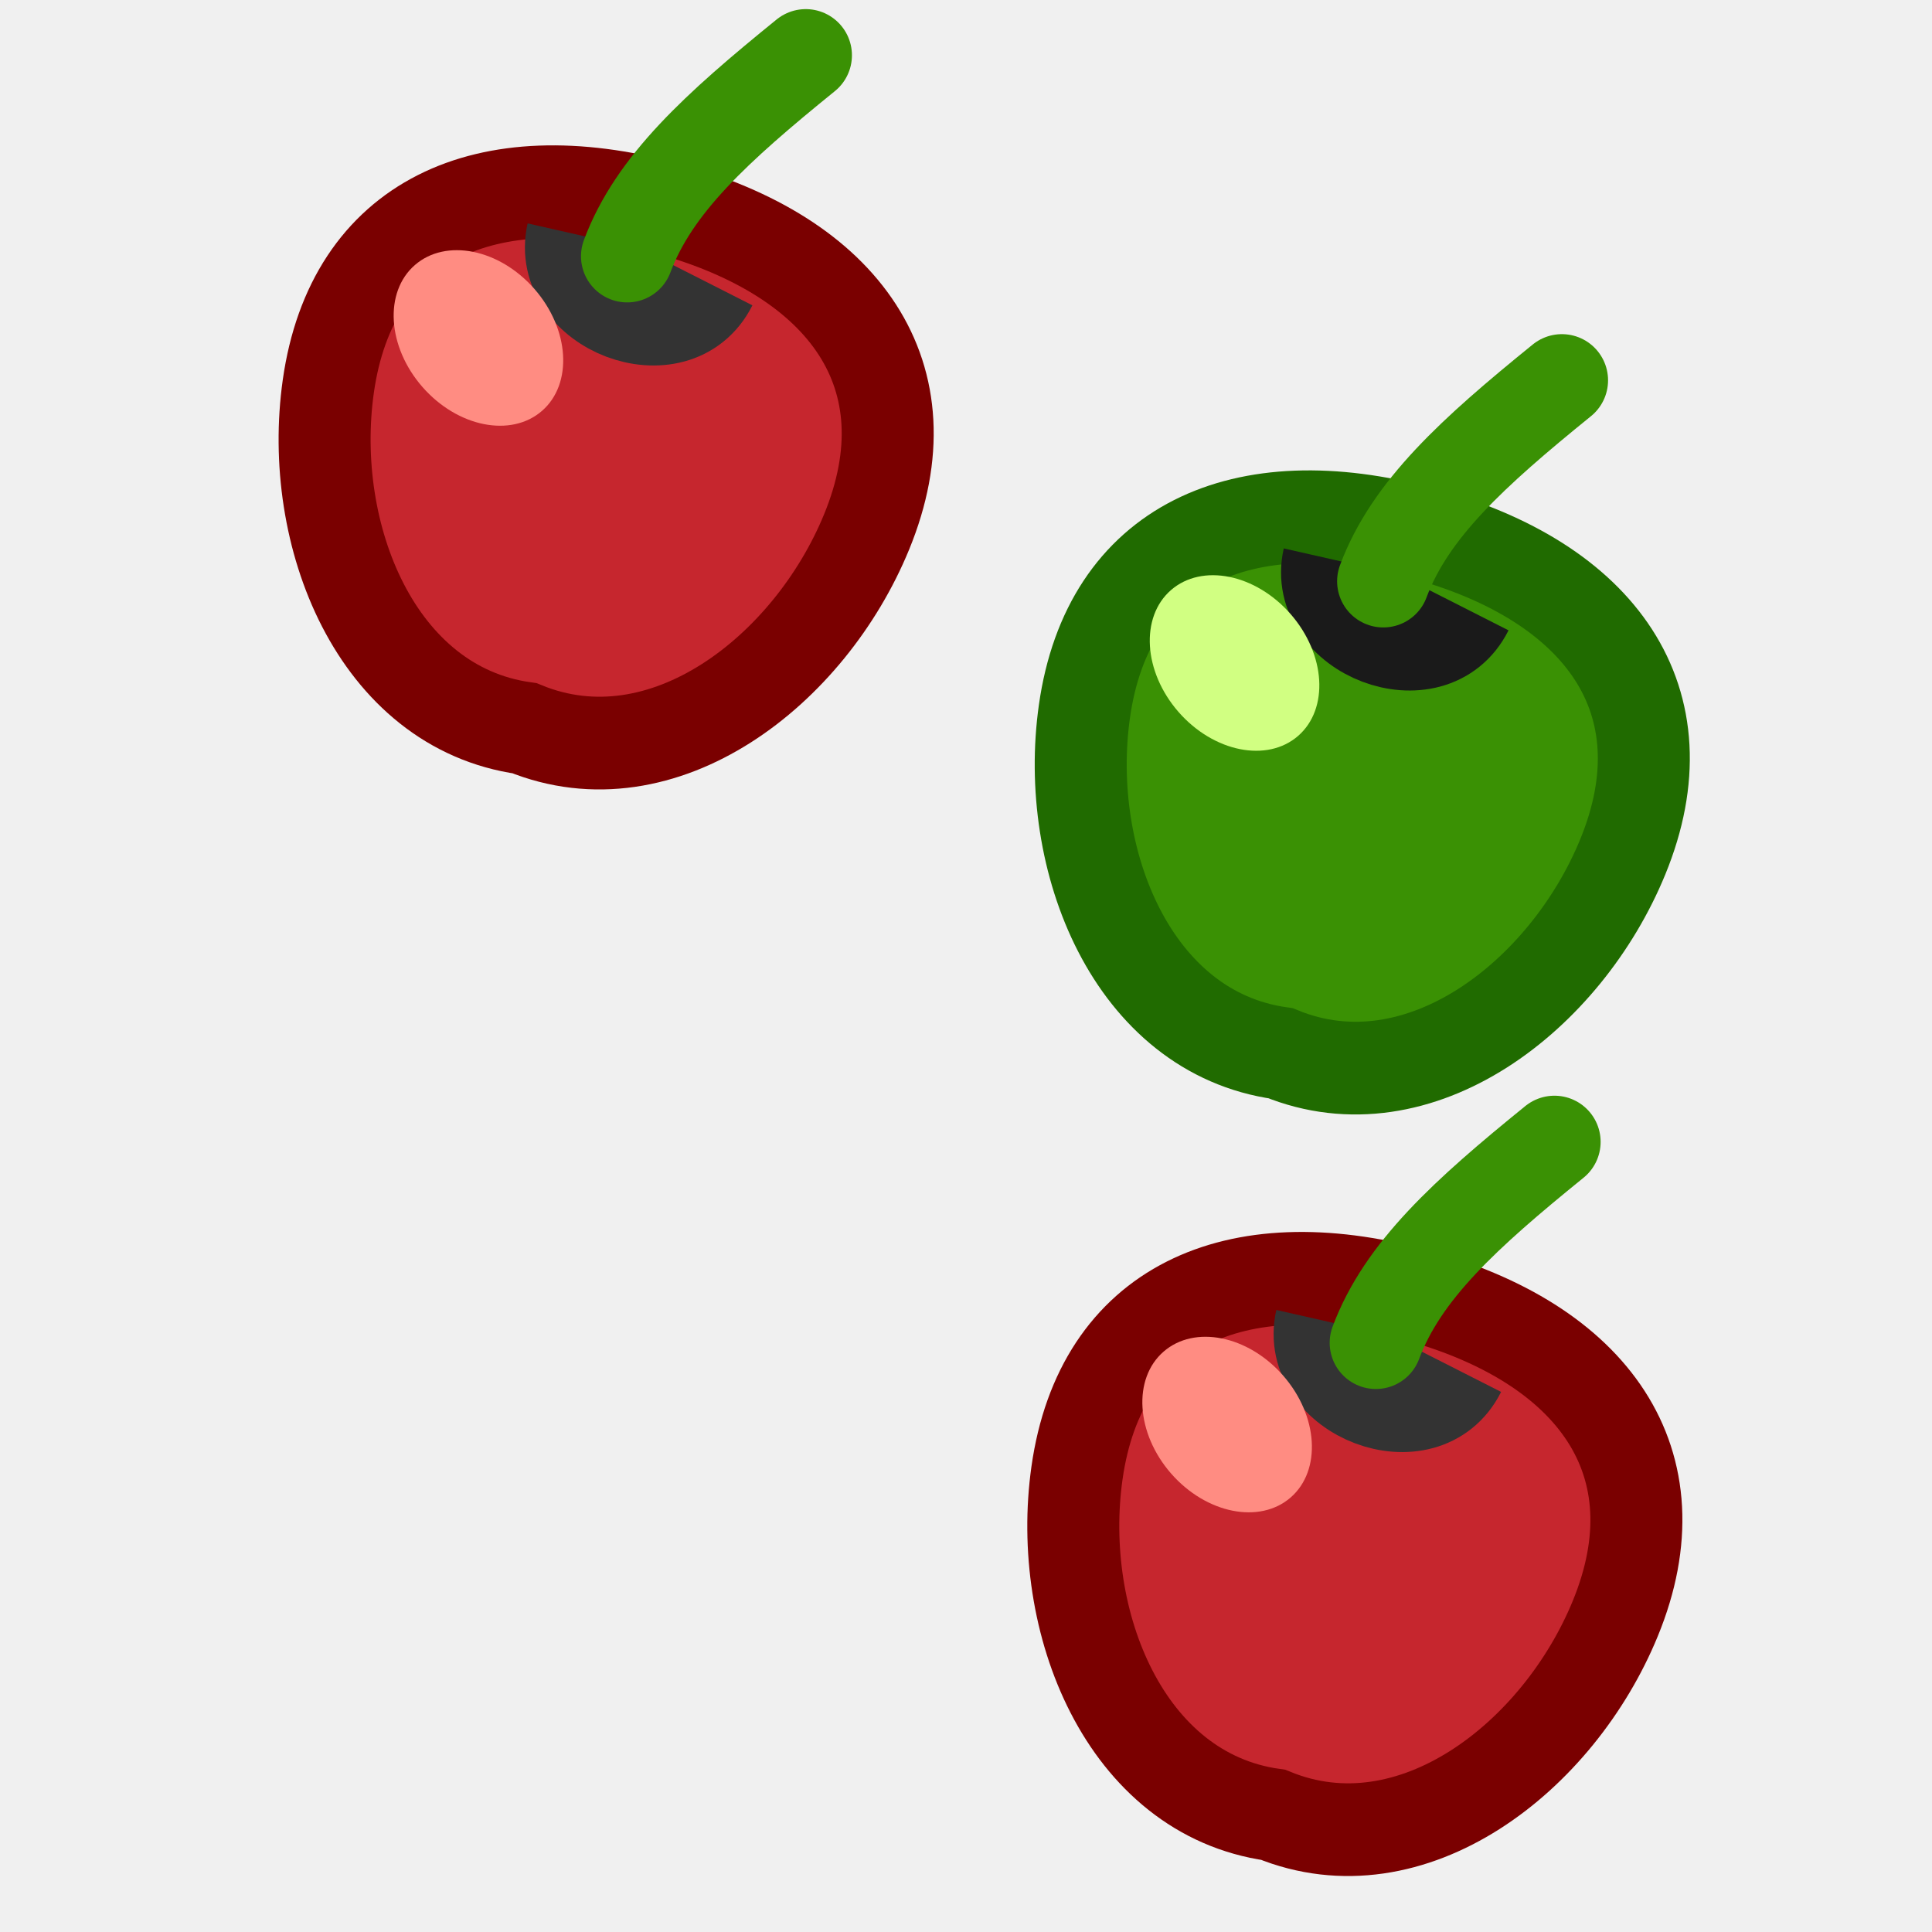
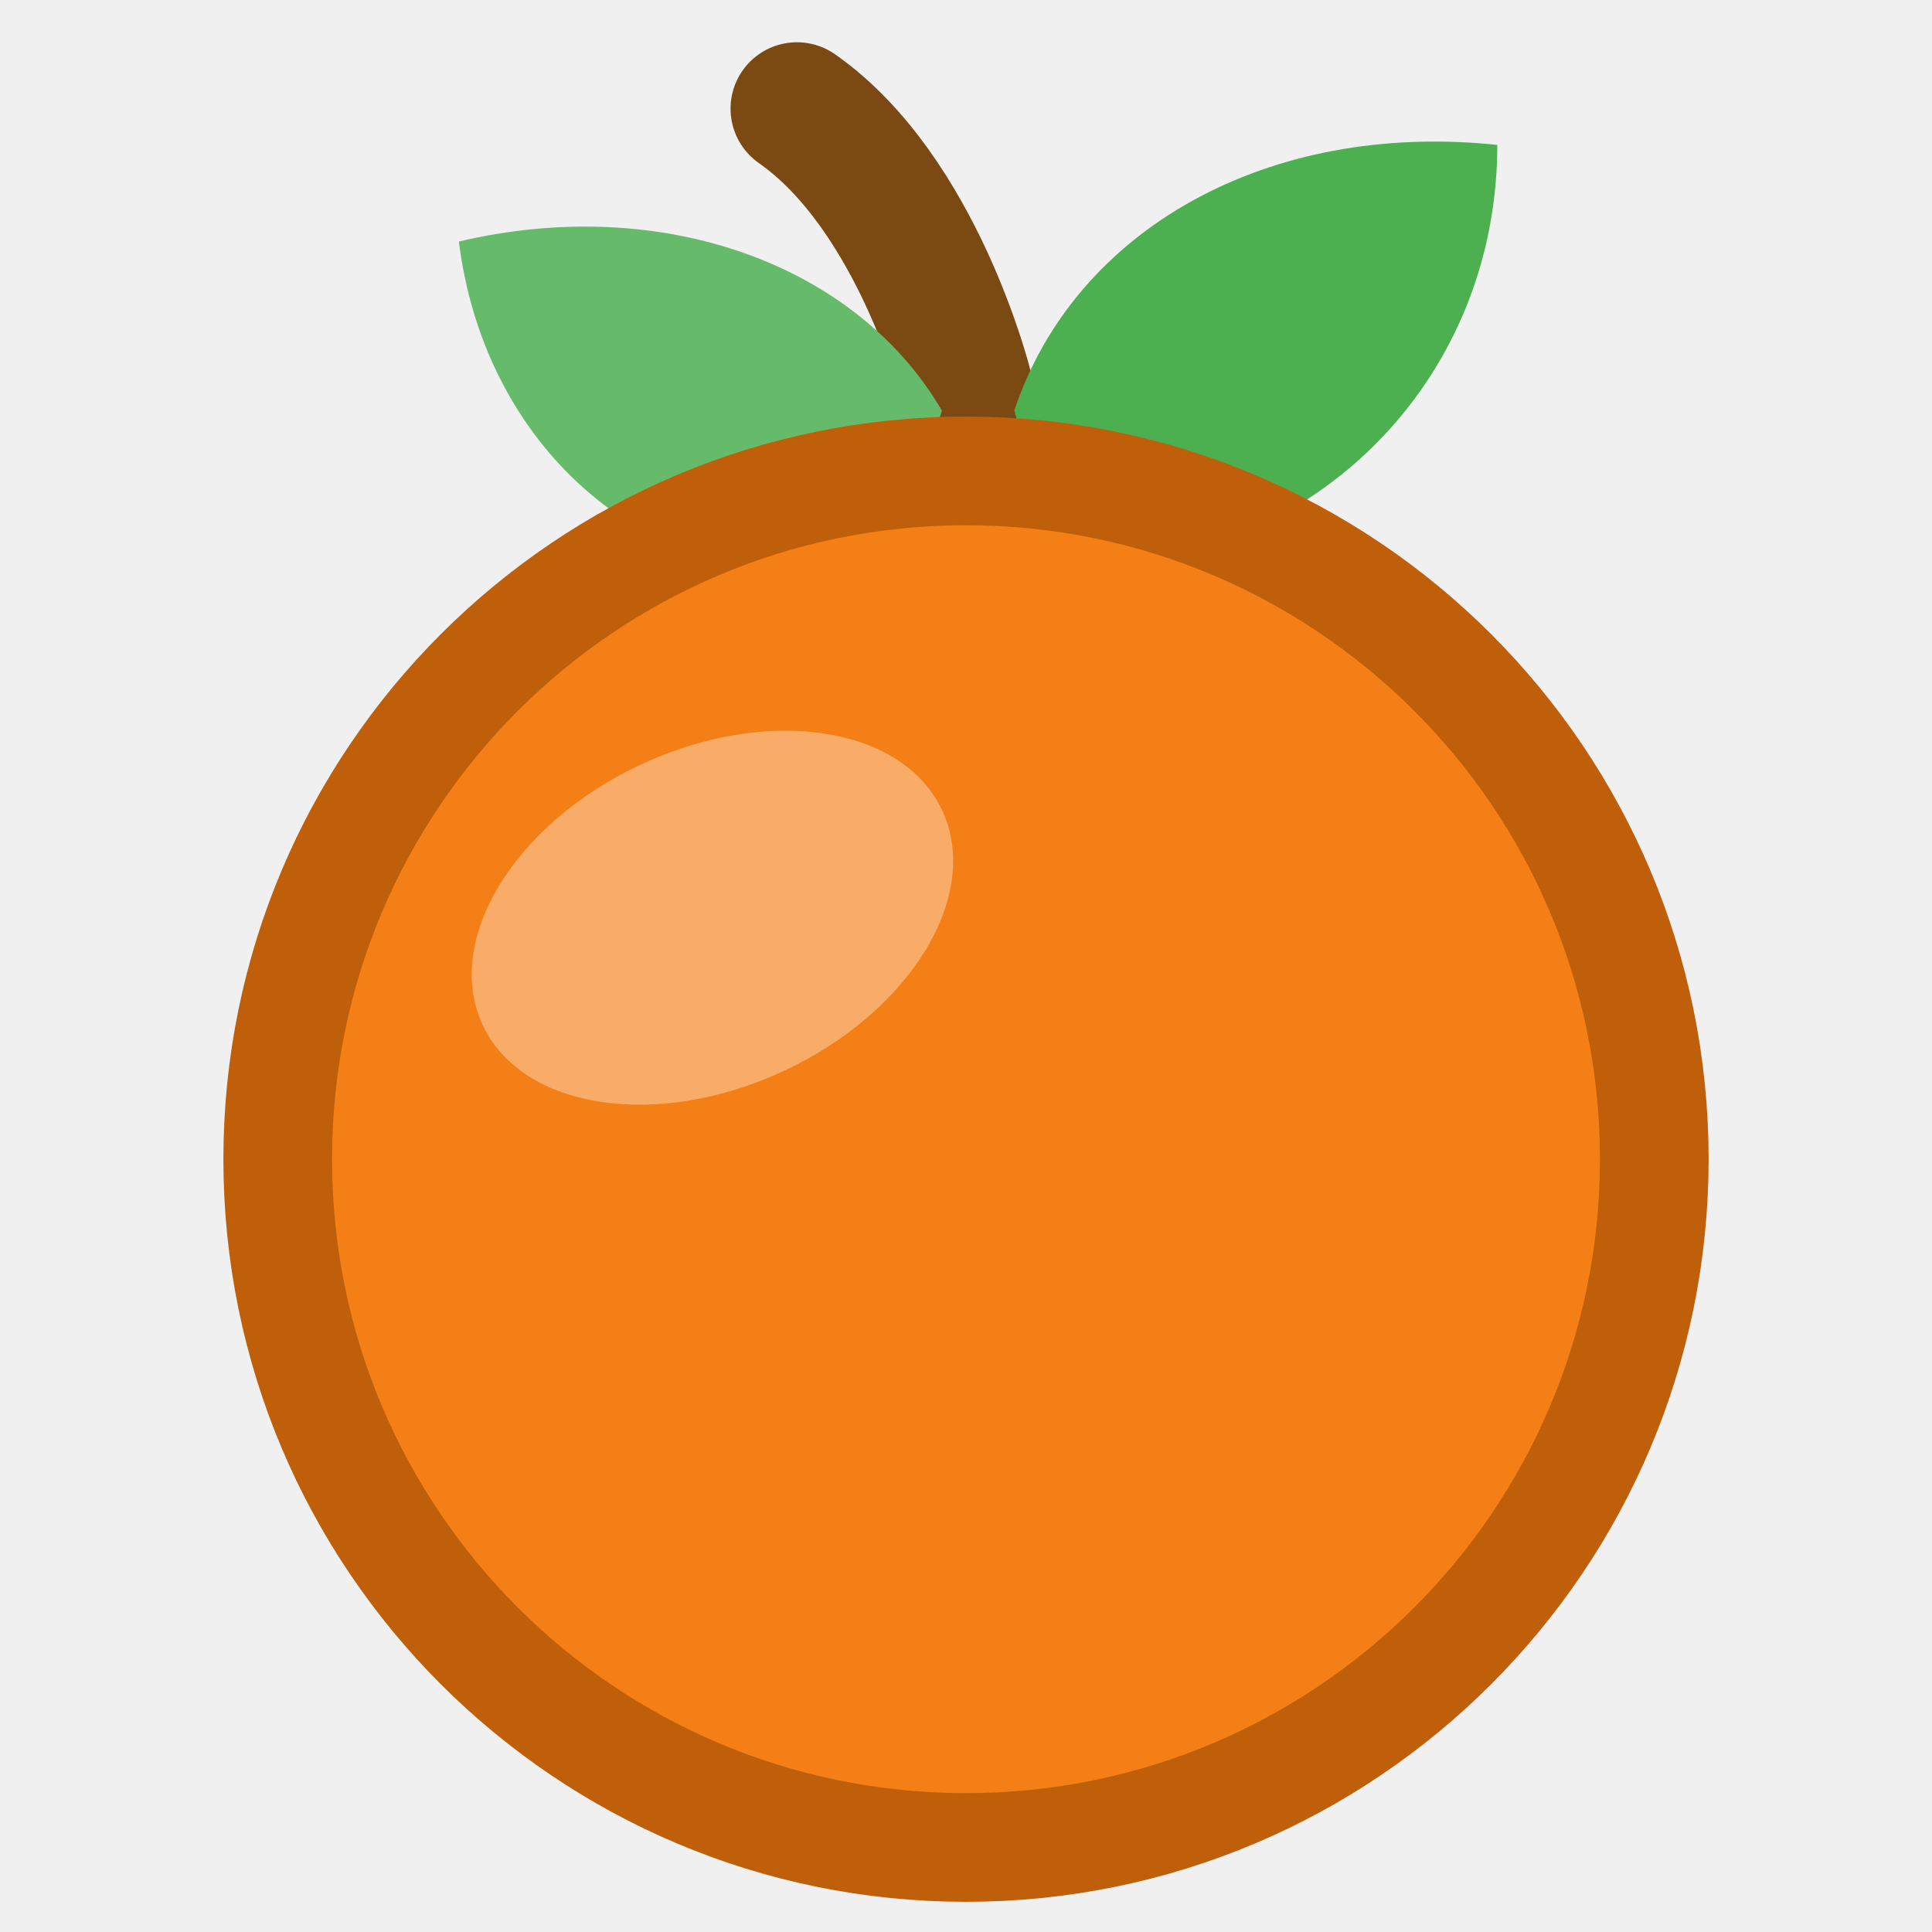
- <svg xmlns="http://www.w3.org/2000/svg" height="16" width="16" version="1.1" id="svg6">
-   <defs id="defs10">
-     <linearGradient id="G5">
-       <stop id="s9" style="stop-color:#000;stop-opacity:1" offset="0" />
-       <stop id="s10" style="stop-color:#000;stop-opacity:0" offset="1" />
-     </linearGradient>
-     <linearGradient id="G4-0">
-       <stop id="s7-3" style="stop-color:#d50f0f;stop-opacity:1" offset="0" />
-       <stop id="s8-9" style="stop-color:#860000;stop-opacity:1" offset="1" />
-     </linearGradient>
-     <linearGradient id="G2-9">
-       <stop id="s3-69" style="stop-color:#fff;stop-opacity:1" offset="0" />
-       <stop id="s4-33" style="stop-color:#fff;stop-opacity:0" offset="1" />
-     </linearGradient>
-     <linearGradient id="G1-6-5-0">
-       <stop id="s1-3-2" style="stop-color:#59a40f;stop-opacity:1" offset="0" />
-       <stop id="s2-9-9" style="stop-color:#306102;stop-opacity:1" offset="1" />
-     </linearGradient>
-   </defs>
-   <g id="g1055" transform="matrix(1.529547,0,0,1.529547,-4.293158,-2.684147)">
-     <g transform="translate(11.03655,3.061234)" style="stroke:#7a0000;stroke-opacity:1" id="g1018">
-       <g style="stroke:#7a0000;stroke-opacity:1" id="cherry2-3" transform="matrix(0.1203468,0.00521202,-0.00532923,0.1212868,-8.388063,-3.343866)">
-         <path style="fill:#c6262e;fill-opacity:1;stroke:#7a0000;stroke-width:4.135;stroke-opacity:1" id="p5-12" d="m 42.021,38.735 c -2.28,6.289 -8.636,11.671 -14.976,9.411 -6.706,-0.642 -10.134,-8.201 -9.485,-14.852 0.729,-7.471 6.64,-10.416 14.793,-8.602 8.154,1.814 12.229,6.98 9.668,14.043 z" />
-         <path style="fill:none;stroke:#333333;stroke-width:4.135;stroke-opacity:1" id="p8-9" d="m 28.224,26.012 c -0.601,3.336 4.888,5.213 6.336,2.001" />
-       </g>
-       <path style="fill:#275100;fill-opacity:0.945;stroke:#3a9104;stroke-width:0.5;stroke-linecap:round;stroke-opacity:1;stop-color:#000000" d="m -4.834,0.081 c 0.145,-0.389 0.486,-0.698 0.967,-1.088" id="path1009" />
-     </g>
-     <path d="M 5.742,3.979 A 0.524,0.403 48.879 0 1 5.094,3.85 0.524,0.403 48.879 0 1 5.053,3.19 0.524,0.403 48.879 0 1 5.701,3.32 0.524,0.403 48.879 0 1 5.742,3.979" style="opacity:1;fill:#ff8c82;fill-opacity:1;stroke:none;stroke-width:0.496;stroke-linecap:round;stroke-opacity:1;stop-color:#000000" id="path1046" />
-   </g>
-   <g id="g869" transform="matrix(1.529547,0,0,1.529547,1.968668,0.0076203)">
-     <g transform="translate(11.03655,3.061234)" style="stroke:#7a0000;stroke-opacity:1" id="g865">
-       <g style="stroke:#7a0000;stroke-opacity:1" id="g861" transform="matrix(0.1203468,0.00521202,-0.00532923,0.1212868,-8.388063,-3.343866)">
-         <path style="fill:#3a9104;fill-opacity:1;stroke:#206b00;stroke-width:4.135;stroke-opacity:1" id="path857" d="m 42.021,38.735 c -2.28,6.289 -8.636,11.671 -14.976,9.411 -6.706,-0.642 -10.134,-8.201 -9.485,-14.852 0.729,-7.471 6.64,-10.416 14.793,-8.602 8.154,1.814 12.229,6.98 9.668,14.043 z" />
-         <path style="fill:none;stroke:#1a1a1a;stroke-width:4.135;stroke-opacity:1" id="path859" d="m 28.224,26.012 c -0.601,3.336 4.888,5.213 6.336,2.001" />
-       </g>
-       <path style="fill:#275100;fill-opacity:0.945;stroke:#3a9104;stroke-width:0.5;stroke-linecap:round;stroke-opacity:1;stop-color:#000000" d="m -4.834,0.081 c 0.145,-0.389 0.486,-0.698 0.967,-1.088" id="path863" />
-     </g>
-     <path d="M 5.742,3.979 A 0.524,0.403 48.879 0 1 5.094,3.85 0.524,0.403 48.879 0 1 5.053,3.19 0.524,0.403 48.879 0 1 5.701,3.32 0.524,0.403 48.879 0 1 5.742,3.979" style="opacity:1;fill:#d1ff82;fill-opacity:1;stroke:none;stroke-width:0.496;stroke-linecap:round;stroke-opacity:1;stop-color:#000000" id="path867" />
-   </g>
-   <g transform="matrix(1.529547,0,0,1.529547,1.907144,6.31451)" id="g897">
-     <g id="g893" style="stroke:#7a0000;stroke-opacity:1" transform="translate(11.03655,3.061234)">
-       <g transform="matrix(0.1203468,0.00521202,-0.00532923,0.1212868,-8.388063,-3.343866)" id="g889" style="stroke:#7a0000;stroke-opacity:1">
-         <path d="m 42.021,38.735 c -2.28,6.289 -8.636,11.671 -14.976,9.411 -6.706,-0.642 -10.134,-8.201 -9.485,-14.852 0.729,-7.471 6.64,-10.416 14.793,-8.602 8.154,1.814 12.229,6.98 9.668,14.043 z" id="path885" style="fill:#c6262e;fill-opacity:1;stroke:#7a0000;stroke-width:4.135;stroke-opacity:1" />
-         <path d="m 28.224,26.012 c -0.601,3.336 4.888,5.213 6.336,2.001" id="path887" style="fill:none;stroke:#333333;stroke-width:4.135;stroke-opacity:1" />
-       </g>
-       <path id="path891" d="m -4.834,0.081 c 0.145,-0.389 0.486,-0.698 0.967,-1.088" style="fill:#275100;fill-opacity:0.945;stroke:#3a9104;stroke-width:0.5;stroke-linecap:round;stroke-opacity:1;stop-color:#000000" />
-     </g>
-     <path id="path895" style="opacity:1;fill:#ff8c82;fill-opacity:1;stroke:none;stroke-width:0.496;stroke-linecap:round;stroke-opacity:1;stop-color:#000000" d="M 5.742,3.979 A 0.524,0.403 48.879 0 1 5.094,3.85 0.524,0.403 48.879 0 1 5.053,3.19 0.524,0.403 48.879 0 1 5.701,3.32 0.524,0.403 48.879 0 1 5.742,3.979" />
-   </g>
+ <svg xmlns="http://www.w3.org/2000/svg" width="48" height="48" viewBox="0 0 16 16">
+   <path d="M 8 3.2 C 8 3.2 7.6 1.6 6.6 0.9" stroke="#7a4a12" stroke-width="1.1" fill="none" stroke-linecap="round" />
+   <path d="M 8.4 3.4 C 8.9 1.9 10.5 1.0 12.4 1.2 C 12.4 3.0 11.1 4.5 9.2 4.7 C 8.8 4.7 8.6 4.1 8.4 3.4 Z" fill="#4caf50" />
+   <path d="M 7.8 3.4 C 7.1 2.2 5.5 1.6 3.8 2.0 C 4.0 3.6 5.2 4.8 6.9 4.8 C 7.3 4.7 7.6 4.1 7.8 3.4 Z" fill="#66bb6a" />
+   <circle cx="8" cy="9.6" r="5.7" fill="#f57f17" stroke="#bf5f0a" stroke-width="0.9" />
+   <ellipse cx="5.9" cy="7.6" rx="2.1" ry="1.4" fill="#ffffff" opacity="0.35" transform="rotate(-25 5.9 7.6)" />
</svg>
